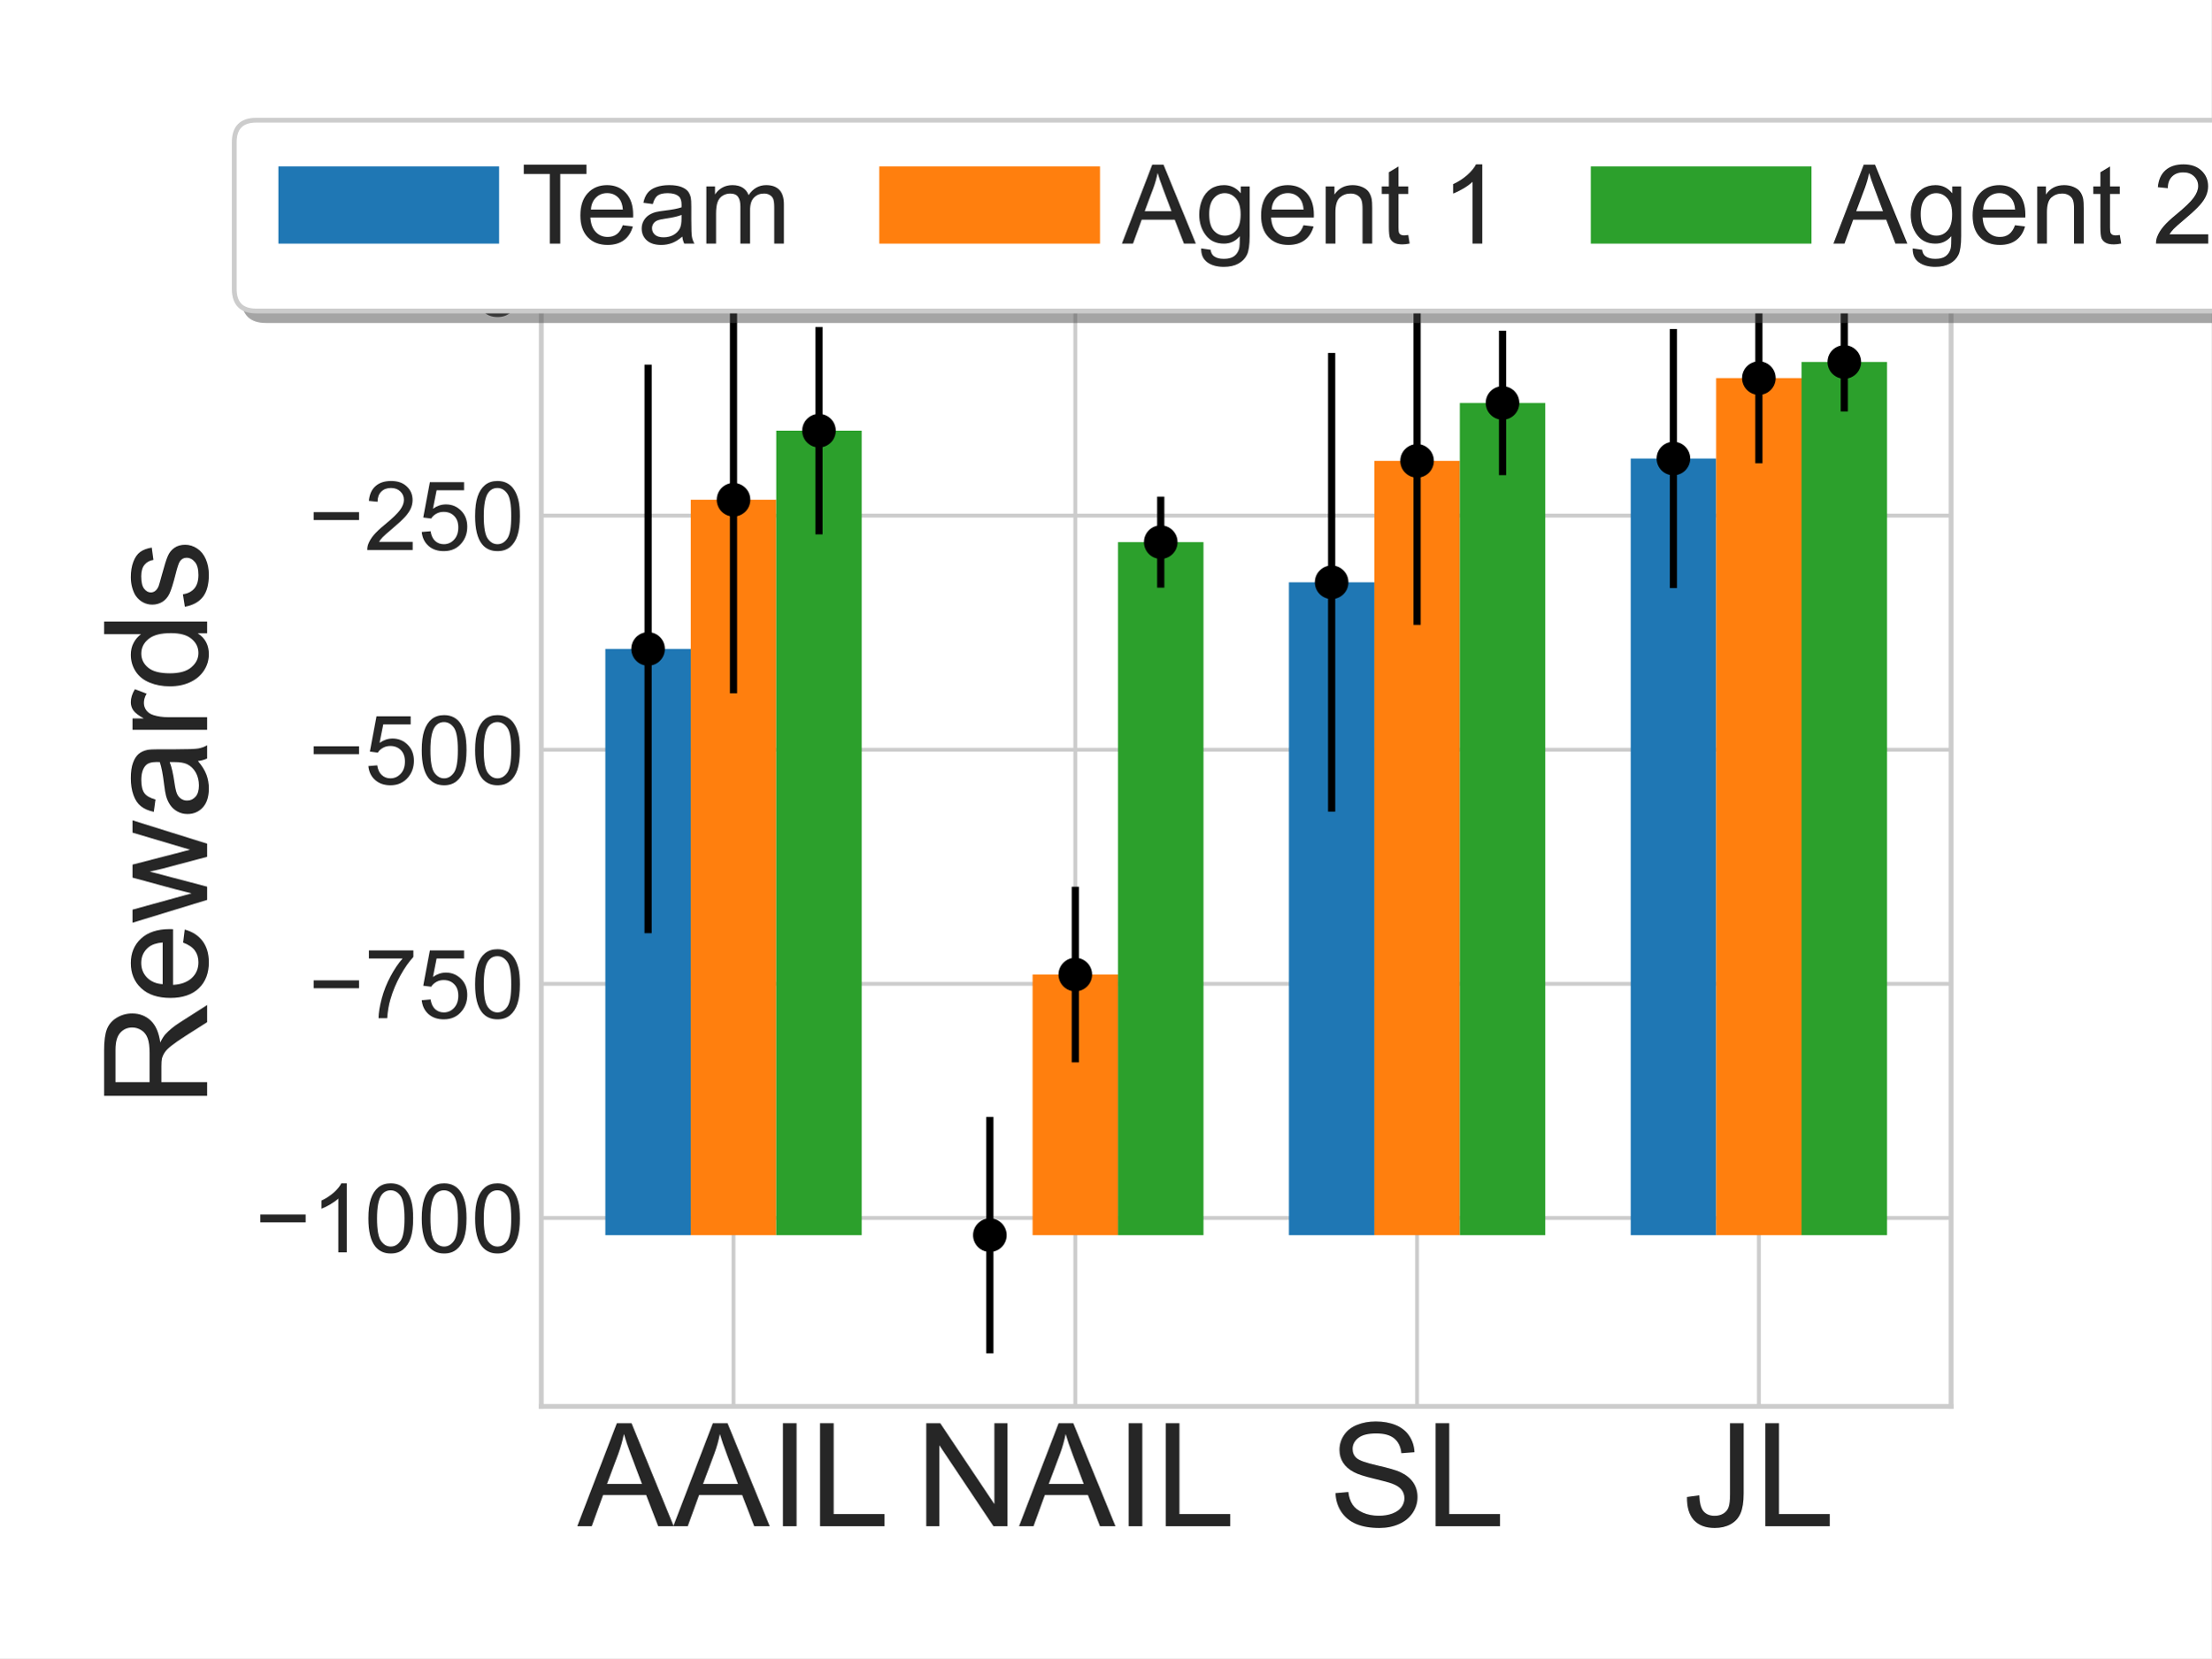
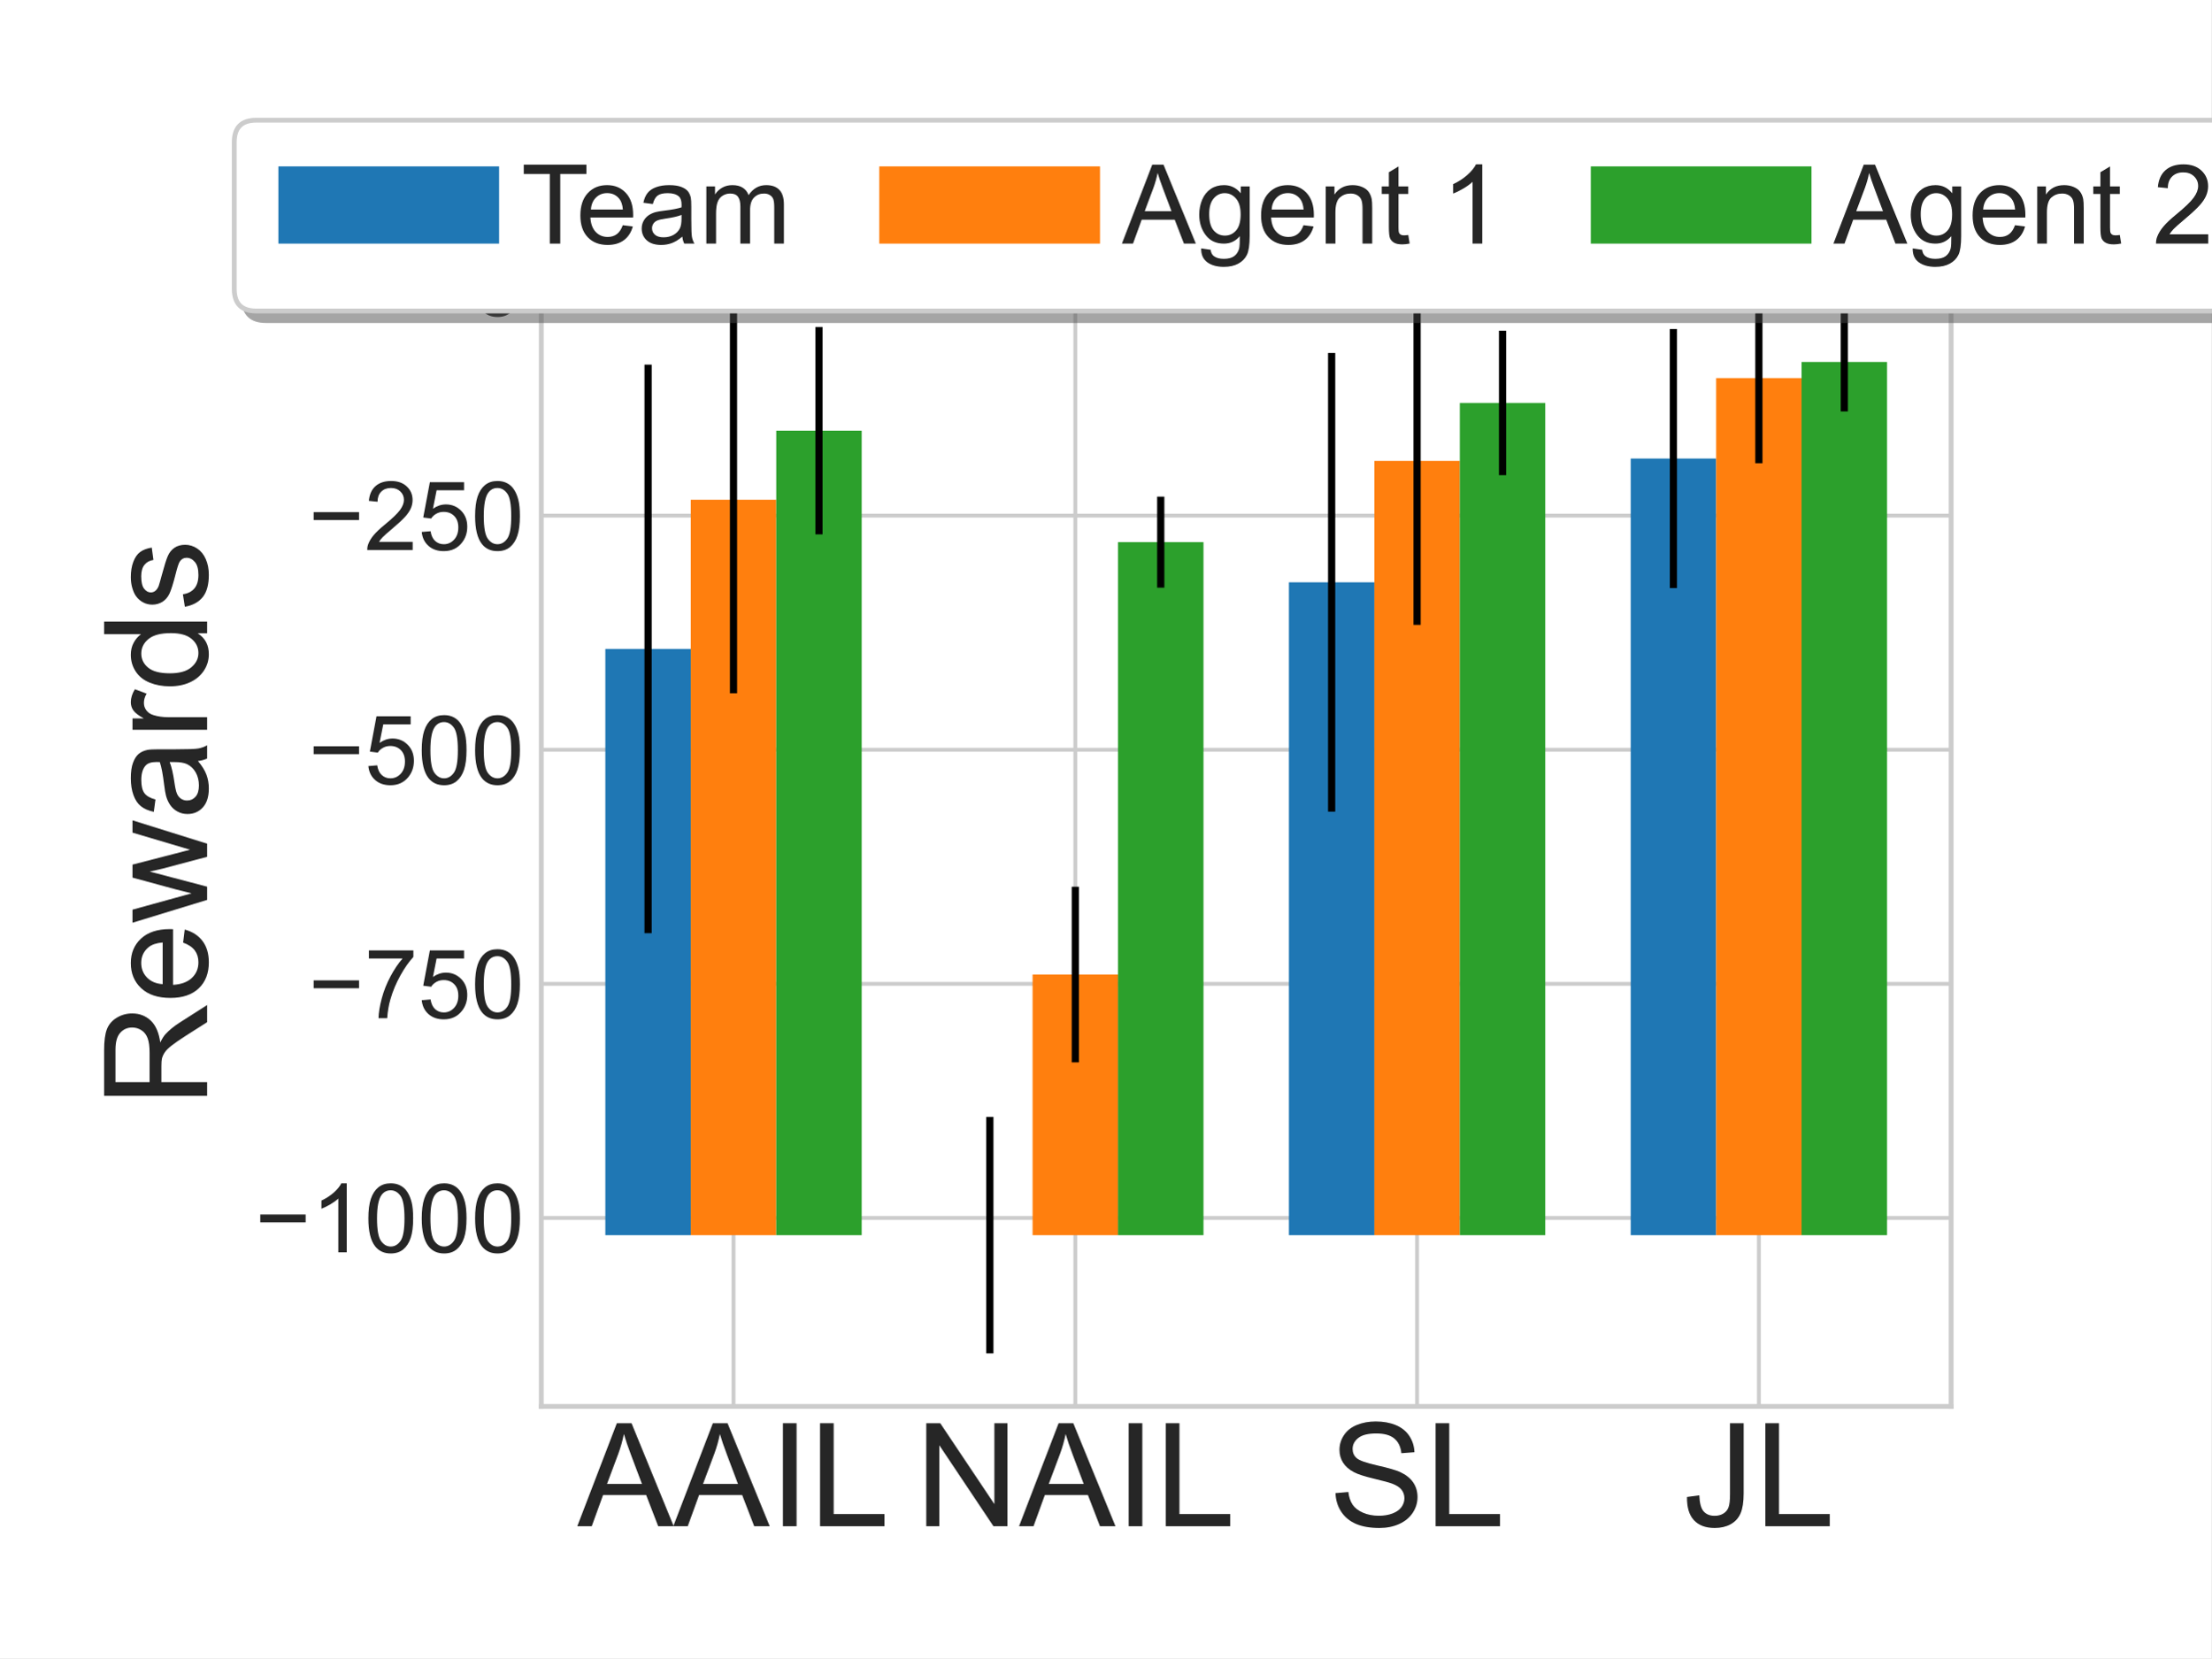
<svg xmlns="http://www.w3.org/2000/svg" xmlns:xlink="http://www.w3.org/1999/xlink" width="460.8pt" height="345.6pt" viewBox="0 0 460.8 345.6" version="1.1">
  <defs>
    <style type="text/css">*{stroke-linejoin: round; stroke-linecap: butt}</style>
  </defs>
  <g id="figure_1">
    <g id="patch_1">
      <path d="M 0 345.6  L 460.8 345.6  L 460.8 0  L 0 0  z " style="fill: #ffffff" />
    </g>
    <g id="axes_1">
      <g id="patch_2">
        <path d="M 112.8 293.14  L 406.62 293.14  L 406.62 50.017  L 112.8 50.017  z " style="fill: #ffffff" />
      </g>
      <g id="matplotlib.axis_1">
        <g id="xtick_1">
          <g id="line2d_1">
-             <path d="M 152.866 293.14  L 152.866 50.017  " clip-path="url(#pd63e39e39c)" style="fill: none; stroke: #cccccc; stroke-width: 0.8; stroke-linecap: round" />
+             <path d="M 152.866 293.14  L 152.866 50.017  " clip-path="url(#pb4d66518ff)" style="fill: none; stroke: #cccccc; stroke-width: 0.8; stroke-linecap: round" />
          </g>
          <g id="line2d_2" />
          <g id="text_1">
            <g style="fill: #262626" transform="translate(120.3468 318.1134)scale(0.3 -0.3)">
              <defs>
                <path id="ArialMT-41" d="M -9 0  L 1750 4581  L 2403 4581  L 4278 0  L 3588 0  L 3053 1388  L 1138 1388  L 634 0  L -9 0  z M 1313 1881  L 2866 1881  L 2388 3150  Q 2169 3728 2063 4100  Q 1975 3659 1816 3225  L 1313 1881  z " transform="scale(0.015625)" />
                <path id="ArialMT-49" d="M 597 0  L 597 4581  L 1203 4581  L 1203 0  L 597 0  z " transform="scale(0.015625)" />
                <path id="ArialMT-4c" d="M 469 0  L 469 4581  L 1075 4581  L 1075 541  L 3331 541  L 3331 0  L 469 0  z " transform="scale(0.015625)" />
              </defs>
              <use xlink:href="#ArialMT-41" />
              <use xlink:href="#ArialMT-41" x="66.699" />
              <use xlink:href="#ArialMT-49" x="133.398" />
              <use xlink:href="#ArialMT-4c" x="161.182" />
            </g>
          </g>
        </g>
        <g id="xtick_2">
          <g id="line2d_3">
-             <path d="M 224.095 293.14  L 224.095 50.017  " clip-path="url(#pd63e39e39c)" style="fill: none; stroke: #cccccc; stroke-width: 0.8; stroke-linecap: round" />
+             <path d="M 224.095 293.14  L 224.095 50.017  " clip-path="url(#pb4d66518ff)" style="fill: none; stroke: #cccccc; stroke-width: 0.8; stroke-linecap: round" />
          </g>
          <g id="line2d_4" />
          <g id="text_2">
            <g style="fill: #262626" transform="translate(190.7486 318.1134)scale(0.3 -0.3)">
              <defs>
                <path id="ArialMT-4e" d="M 488 0  L 488 4581  L 1109 4581  L 3516 984  L 3516 4581  L 4097 4581  L 4097 0  L 3475 0  L 1069 3600  L 1069 0  L 488 0  z " transform="scale(0.015625)" />
              </defs>
              <use xlink:href="#ArialMT-4e" />
              <use xlink:href="#ArialMT-41" x="72.217" />
              <use xlink:href="#ArialMT-49" x="138.916" />
              <use xlink:href="#ArialMT-4c" x="166.699" />
            </g>
          </g>
        </g>
        <g id="xtick_3">
          <g id="line2d_5">
-             <path d="M 295.325 293.14  L 295.325 50.017  " clip-path="url(#pd63e39e39c)" style="fill: none; stroke: #cccccc; stroke-width: 0.8; stroke-linecap: round" />
+             <path d="M 295.325 293.14  L 295.325 50.017  " clip-path="url(#pb4d66518ff)" style="fill: none; stroke: #cccccc; stroke-width: 0.8; stroke-linecap: round" />
          </g>
          <g id="line2d_6" />
          <g id="text_3">
            <g style="fill: #262626" transform="translate(276.9777 318.1134)scale(0.3 -0.3)">
              <defs>
                <path id="ArialMT-53" d="M 288 1472  L 859 1522  Q 900 1178 1048 958  Q 1197 738 1509 602  Q 1822 466 2213 466  Q 2559 466 2825 569  Q 3091 672 3220 851  Q 3350 1031 3350 1244  Q 3350 1459 3225 1620  Q 3100 1781 2813 1891  Q 2628 1963 1997 2114  Q 1366 2266 1113 2400  Q 784 2572 623 2826  Q 463 3081 463 3397  Q 463 3744 659 4045  Q 856 4347 1234 4503  Q 1613 4659 2075 4659  Q 2584 4659 2973 4495  Q 3363 4331 3572 4012  Q 3781 3694 3797 3291  L 3216 3247  Q 3169 3681 2898 3903  Q 2628 4125 2100 4125  Q 1550 4125 1298 3923  Q 1047 3722 1047 3438  Q 1047 3191 1225 3031  Q 1400 2872 2139 2705  Q 2878 2538 3153 2413  Q 3553 2228 3743 1945  Q 3934 1663 3934 1294  Q 3934 928 3725 604  Q 3516 281 3123 101  Q 2731 -78 2241 -78  Q 1619 -78 1198 103  Q 778 284 539 648  Q 300 1013 288 1472  z " transform="scale(0.015625)" />
              </defs>
              <use xlink:href="#ArialMT-53" />
              <use xlink:href="#ArialMT-4c" x="66.699" />
            </g>
          </g>
        </g>
        <g id="xtick_4">
          <g id="line2d_7">
-             <path d="M 366.554 293.14  L 366.554 50.017  " clip-path="url(#pd63e39e39c)" style="fill: none; stroke: #cccccc; stroke-width: 0.8; stroke-linecap: round" />
+             <path d="M 366.554 293.14  L 366.554 50.017  " clip-path="url(#pb4d66518ff)" style="fill: none; stroke: #cccccc; stroke-width: 0.8; stroke-linecap: round" />
          </g>
          <g id="line2d_8" />
          <g id="text_4">
            <g style="fill: #262626" transform="translate(350.7122 318.1134)scale(0.3 -0.3)">
              <defs>
                <path id="ArialMT-4a" d="M 184 1300  L 731 1375  Q 753 850 928 656  Q 1103 463 1413 463  Q 1641 463 1806 567  Q 1972 672 2034 851  Q 2097 1031 2097 1425  L 2097 4581  L 2703 4581  L 2703 1459  Q 2703 884 2564 568  Q 2425 253 2123 87  Q 1822 -78 1416 -78  Q 813 -78 492 269  Q 172 616 184 1300  z " transform="scale(0.015625)" />
              </defs>
              <use xlink:href="#ArialMT-4a" />
              <use xlink:href="#ArialMT-4c" x="50" />
            </g>
          </g>
        </g>
      </g>
      <g id="matplotlib.axis_2">
        <g id="ytick_1">
          <g id="line2d_9">
-             <path d="M 112.8 253.859  L 406.62 253.859  " clip-path="url(#pd63e39e39c)" style="fill: none; stroke: #cccccc; stroke-width: 0.8; stroke-linecap: round" />
+             <path d="M 112.8 253.859  L 406.62 253.859  " clip-path="url(#pb4d66518ff)" style="fill: none; stroke: #cccccc; stroke-width: 0.8; stroke-linecap: round" />
          </g>
          <g id="line2d_10" />
          <g id="text_5">
            <g style="fill: #262626" transform="translate(53.13125 261.0168)scale(0.2 -0.2)">
              <defs>
                <path id="ArialMT-2212" d="M 3381 1997  L 356 1997  L 356 2522  L 3381 2522  L 3381 1997  z " transform="scale(0.015625)" />
                <path id="ArialMT-31" d="M 2384 0  L 1822 0  L 1822 3584  Q 1619 3391 1289 3197  Q 959 3003 697 2906  L 697 3450  Q 1169 3672 1522 3987  Q 1875 4303 2022 4600  L 2384 4600  L 2384 0  z " transform="scale(0.015625)" />
                <path id="ArialMT-30" d="M 266 2259  Q 266 3072 433 3567  Q 600 4063 929 4331  Q 1259 4600 1759 4600  Q 2128 4600 2406 4451  Q 2684 4303 2865 4023  Q 3047 3744 3150 3342  Q 3253 2941 3253 2259  Q 3253 1453 3087 958  Q 2922 463 2592 192  Q 2263 -78 1759 -78  Q 1097 -78 719 397  Q 266 969 266 2259  z M 844 2259  Q 844 1131 1108 757  Q 1372 384 1759 384  Q 2147 384 2411 759  Q 2675 1134 2675 2259  Q 2675 3391 2411 3762  Q 2147 4134 1753 4134  Q 1366 4134 1134 3806  Q 844 3388 844 2259  z " transform="scale(0.015625)" />
              </defs>
              <use xlink:href="#ArialMT-2212" />
              <use xlink:href="#ArialMT-31" x="58.398" />
              <use xlink:href="#ArialMT-30" x="114.014" />
              <use xlink:href="#ArialMT-30" x="169.629" />
              <use xlink:href="#ArialMT-30" x="225.244" />
            </g>
          </g>
        </g>
        <g id="ytick_2">
          <g id="line2d_11">
-             <path d="M 112.8 205.063  L 406.62 205.063  " clip-path="url(#pd63e39e39c)" style="fill: none; stroke: #cccccc; stroke-width: 0.8; stroke-linecap: round" />
+             <path d="M 112.8 205.063  L 406.62 205.063  " clip-path="url(#pb4d66518ff)" style="fill: none; stroke: #cccccc; stroke-width: 0.8; stroke-linecap: round" />
          </g>
          <g id="line2d_12" />
          <g id="text_6">
            <g style="fill: #262626" transform="translate(64.25312 212.2208)scale(0.2 -0.2)">
              <defs>
                <path id="ArialMT-37" d="M 303 3981  L 303 4522  L 3269 4522  L 3269 4084  Q 2831 3619 2401 2847  Q 1972 2075 1738 1259  Q 1569 684 1522 0  L 944 0  Q 953 541 1156 1306  Q 1359 2072 1739 2783  Q 2119 3494 2547 3981  L 303 3981  z " transform="scale(0.015625)" />
                <path id="ArialMT-35" d="M 266 1200  L 856 1250  Q 922 819 1161 601  Q 1400 384 1738 384  Q 2144 384 2425 690  Q 2706 997 2706 1503  Q 2706 1984 2436 2262  Q 2166 2541 1728 2541  Q 1456 2541 1237 2417  Q 1019 2294 894 2097  L 366 2166  L 809 4519  L 3088 4519  L 3088 3981  L 1259 3981  L 1013 2750  Q 1425 3038 1878 3038  Q 2478 3038 2890 2622  Q 3303 2206 3303 1553  Q 3303 931 2941 478  Q 2500 -78 1738 -78  Q 1113 -78 717 272  Q 322 622 266 1200  z " transform="scale(0.015625)" />
              </defs>
              <use xlink:href="#ArialMT-2212" />
              <use xlink:href="#ArialMT-37" x="58.398" />
              <use xlink:href="#ArialMT-35" x="114.014" />
              <use xlink:href="#ArialMT-30" x="169.629" />
            </g>
          </g>
        </g>
        <g id="ytick_3">
          <g id="line2d_13">
-             <path d="M 112.8 156.267  L 406.62 156.267  " clip-path="url(#pd63e39e39c)" style="fill: none; stroke: #cccccc; stroke-width: 0.8; stroke-linecap: round" />
+             <path d="M 112.8 156.267  L 406.62 156.267  " clip-path="url(#pb4d66518ff)" style="fill: none; stroke: #cccccc; stroke-width: 0.8; stroke-linecap: round" />
          </g>
          <g id="line2d_14" />
          <g id="text_7">
            <g style="fill: #262626" transform="translate(64.25312 163.4248)scale(0.2 -0.2)">
              <use xlink:href="#ArialMT-2212" />
              <use xlink:href="#ArialMT-35" x="58.398" />
              <use xlink:href="#ArialMT-30" x="114.014" />
              <use xlink:href="#ArialMT-30" x="169.629" />
            </g>
          </g>
        </g>
        <g id="ytick_4">
          <g id="line2d_15">
-             <path d="M 112.8 107.471  L 406.62 107.471  " clip-path="url(#pd63e39e39c)" style="fill: none; stroke: #cccccc; stroke-width: 0.8; stroke-linecap: round" />
+             <path d="M 112.8 107.471  L 406.62 107.471  " clip-path="url(#pb4d66518ff)" style="fill: none; stroke: #cccccc; stroke-width: 0.8; stroke-linecap: round" />
          </g>
          <g id="line2d_16" />
          <g id="text_8">
            <g style="fill: #262626" transform="translate(64.25312 114.6289)scale(0.2 -0.2)">
              <defs>
                <path id="ArialMT-32" d="M 3222 541  L 3222 0  L 194 0  Q 188 203 259 391  Q 375 700 629 1000  Q 884 1300 1366 1694  Q 2113 2306 2375 2664  Q 2638 3022 2638 3341  Q 2638 3675 2398 3904  Q 2159 4134 1775 4134  Q 1369 4134 1125 3890  Q 881 3647 878 3216  L 300 3275  Q 359 3922 746 4261  Q 1134 4600 1788 4600  Q 2447 4600 2831 4234  Q 3216 3869 3216 3328  Q 3216 3053 3103 2787  Q 2991 2522 2730 2228  Q 2469 1934 1863 1422  Q 1356 997 1212 845  Q 1069 694 975 541  L 3222 541  z " transform="scale(0.015625)" />
              </defs>
              <use xlink:href="#ArialMT-2212" />
              <use xlink:href="#ArialMT-32" x="58.398" />
              <use xlink:href="#ArialMT-35" x="114.014" />
              <use xlink:href="#ArialMT-30" x="169.629" />
            </g>
          </g>
        </g>
        <g id="ytick_5">
          <g id="line2d_17">
-             <path d="M 112.8 58.675  L 406.62 58.675  " clip-path="url(#pd63e39e39c)" style="fill: none; stroke: #cccccc; stroke-width: 0.8; stroke-linecap: round" />
+             <path d="M 112.8 58.675  L 406.62 58.675  " clip-path="url(#pb4d66518ff)" style="fill: none; stroke: #cccccc; stroke-width: 0.8; stroke-linecap: round" />
          </g>
          <g id="line2d_18" />
          <g id="text_9">
            <g style="fill: #262626" transform="translate(98.17812 65.83293)scale(0.2 -0.2)">
              <use xlink:href="#ArialMT-30" />
            </g>
          </g>
        </g>
        <g id="text_10">
          <g style="fill: #262626" transform="translate(43.16875 230.7628)rotate(-90)scale(0.3 -0.3)">
            <defs>
              <path id="ArialMT-52" d="M 503 0  L 503 4581  L 2534 4581  Q 3147 4581 3465 4457  Q 3784 4334 3975 4021  Q 4166 3709 4166 3331  Q 4166 2844 3850 2509  Q 3534 2175 2875 2084  Q 3116 1969 3241 1856  Q 3506 1613 3744 1247  L 4541 0  L 3778 0  L 3172 953  Q 2906 1366 2734 1584  Q 2563 1803 2427 1890  Q 2291 1978 2150 2013  Q 2047 2034 1813 2034  L 1109 2034  L 1109 0  L 503 0  z M 1109 2559  L 2413 2559  Q 2828 2559 3062 2645  Q 3297 2731 3419 2920  Q 3541 3109 3541 3331  Q 3541 3656 3305 3865  Q 3069 4075 2559 4075  L 1109 4075  L 1109 2559  z " transform="scale(0.015625)" />
              <path id="ArialMT-65" d="M 2694 1069  L 3275 997  Q 3138 488 2766 206  Q 2394 -75 1816 -75  Q 1088 -75 661 373  Q 234 822 234 1631  Q 234 2469 665 2931  Q 1097 3394 1784 3394  Q 2450 3394 2872 2941  Q 3294 2488 3294 1666  Q 3294 1616 3291 1516  L 816 1516  Q 847 969 1125 678  Q 1403 388 1819 388  Q 2128 388 2347 550  Q 2566 713 2694 1069  z M 847 1978  L 2700 1978  Q 2663 2397 2488 2606  Q 2219 2931 1791 2931  Q 1403 2931 1139 2672  Q 875 2413 847 1978  z " transform="scale(0.015625)" />
              <path id="ArialMT-77" d="M 1034 0  L 19 3319  L 600 3319  L 1128 1403  L 1325 691  Q 1338 744 1497 1375  L 2025 3319  L 2603 3319  L 3100 1394  L 3266 759  L 3456 1400  L 4025 3319  L 4572 3319  L 3534 0  L 2950 0  L 2422 1988  L 2294 2553  L 1622 0  L 1034 0  z " transform="scale(0.015625)" />
              <path id="ArialMT-61" d="M 2588 409  Q 2275 144 1986 34  Q 1697 -75 1366 -75  Q 819 -75 525 192  Q 231 459 231 875  Q 231 1119 342 1320  Q 453 1522 633 1644  Q 813 1766 1038 1828  Q 1203 1872 1538 1913  Q 2219 1994 2541 2106  Q 2544 2222 2544 2253  Q 2544 2597 2384 2738  Q 2169 2928 1744 2928  Q 1347 2928 1158 2789  Q 969 2650 878 2297  L 328 2372  Q 403 2725 575 2942  Q 747 3159 1072 3276  Q 1397 3394 1825 3394  Q 2250 3394 2515 3294  Q 2781 3194 2906 3042  Q 3031 2891 3081 2659  Q 3109 2516 3109 2141  L 3109 1391  Q 3109 606 3145 398  Q 3181 191 3288 0  L 2700 0  Q 2613 175 2588 409  z M 2541 1666  Q 2234 1541 1622 1453  Q 1275 1403 1131 1340  Q 988 1278 909 1158  Q 831 1038 831 891  Q 831 666 1001 516  Q 1172 366 1500 366  Q 1825 366 2078 508  Q 2331 650 2450 897  Q 2541 1088 2541 1459  L 2541 1666  z " transform="scale(0.015625)" />
              <path id="ArialMT-72" d="M 416 0  L 416 3319  L 922 3319  L 922 2816  Q 1116 3169 1280 3281  Q 1444 3394 1641 3394  Q 1925 3394 2219 3213  L 2025 2691  Q 1819 2813 1613 2813  Q 1428 2813 1281 2702  Q 1134 2591 1072 2394  Q 978 2094 978 1738  L 978 0  L 416 0  z " transform="scale(0.015625)" />
              <path id="ArialMT-64" d="M 2575 0  L 2575 419  Q 2259 -75 1647 -75  Q 1250 -75 917 144  Q 584 363 401 755  Q 219 1147 219 1656  Q 219 2153 384 2558  Q 550 2963 881 3178  Q 1213 3394 1622 3394  Q 1922 3394 2156 3267  Q 2391 3141 2538 2938  L 2538 4581  L 3097 4581  L 3097 0  L 2575 0  z M 797 1656  Q 797 1019 1065 703  Q 1334 388 1700 388  Q 2069 388 2326 689  Q 2584 991 2584 1609  Q 2584 2291 2321 2609  Q 2059 2928 1675 2928  Q 1300 2928 1048 2622  Q 797 2316 797 1656  z " transform="scale(0.015625)" />
              <path id="ArialMT-73" d="M 197 991  L 753 1078  Q 800 744 1014 566  Q 1228 388 1613 388  Q 2000 388 2187 545  Q 2375 703 2375 916  Q 2375 1106 2209 1216  Q 2094 1291 1634 1406  Q 1016 1563 777 1677  Q 538 1791 414 1992  Q 291 2194 291 2438  Q 291 2659 392 2848  Q 494 3038 669 3163  Q 800 3259 1026 3326  Q 1253 3394 1513 3394  Q 1903 3394 2198 3281  Q 2494 3169 2634 2976  Q 2775 2784 2828 2463  L 2278 2388  Q 2241 2644 2061 2787  Q 1881 2931 1553 2931  Q 1166 2931 1000 2803  Q 834 2675 834 2503  Q 834 2394 903 2306  Q 972 2216 1119 2156  Q 1203 2125 1616 2013  Q 2213 1853 2448 1751  Q 2684 1650 2818 1456  Q 2953 1263 2953 975  Q 2953 694 2789 445  Q 2625 197 2315 61  Q 2006 -75 1616 -75  Q 969 -75 630 194  Q 291 463 197 991  z " transform="scale(0.015625)" />
            </defs>
            <use xlink:href="#ArialMT-52" />
            <use xlink:href="#ArialMT-65" x="72.217" />
            <use xlink:href="#ArialMT-77" x="127.832" />
            <use xlink:href="#ArialMT-61" x="200.049" />
            <use xlink:href="#ArialMT-72" x="255.664" />
            <use xlink:href="#ArialMT-64" x="288.965" />
            <use xlink:href="#ArialMT-73" x="344.58" />
          </g>
        </g>
      </g>
      <g id="patch_3">
-         <path d="M 126.155 257.449  L 143.963 257.449  L 143.963 135.255  L 126.155 135.255  z " clip-path="url(#pd63e39e39c)" style="fill: #1f77b4" />
+         <path d="M 126.155 257.449  L 143.963 257.449  L 143.963 135.255  L 126.155 135.255  z " clip-path="url(#pb4d66518ff)" style="fill: #1f77b4" />
      </g>
      <g id="patch_4">
-         <path d="M 197.385 257.449  L 215.192 257.449  L 215.192 257.449  L 197.385 257.449  z " clip-path="url(#pd63e39e39c)" style="fill: #1f77b4" />
+         <path d="M 197.385 257.449  L 215.192 257.449  L 215.192 257.449  L 197.385 257.449  z " clip-path="url(#pb4d66518ff)" style="fill: #1f77b4" />
      </g>
      <g id="patch_5">
-         <path d="M 268.614 257.449  L 286.421 257.449  L 286.421 121.37  L 268.614 121.37  z " clip-path="url(#pd63e39e39c)" style="fill: #1f77b4" />
+         <path d="M 268.614 257.449  L 286.421 257.449  L 286.421 121.37  L 268.614 121.37  z " clip-path="url(#pb4d66518ff)" style="fill: #1f77b4" />
      </g>
      <g id="patch_6">
-         <path d="M 339.843 257.449  L 357.65 257.449  L 357.65 95.574  L 339.843 95.574  z " clip-path="url(#pd63e39e39c)" style="fill: #1f77b4" />
+         <path d="M 339.843 257.449  L 357.65 257.449  L 357.65 95.574  L 339.843 95.574  z " clip-path="url(#pb4d66518ff)" style="fill: #1f77b4" />
      </g>
      <g id="patch_7">
-         <path d="M 143.963 257.449  L 161.77 257.449  L 161.77 104.163  L 143.963 104.163  z " clip-path="url(#pd63e39e39c)" style="fill: #ff7f0e" />
+         <path d="M 143.963 257.449  L 161.77 257.449  L 161.77 104.163  L 143.963 104.163  z " clip-path="url(#pb4d66518ff)" style="fill: #ff7f0e" />
      </g>
      <g id="patch_8">
-         <path d="M 215.192 257.449  L 232.999 257.449  L 232.999 203.128  L 215.192 203.128  z " clip-path="url(#pd63e39e39c)" style="fill: #ff7f0e" />
+         <path d="M 215.192 257.449  L 232.999 257.449  L 232.999 203.128  L 215.192 203.128  z " clip-path="url(#pb4d66518ff)" style="fill: #ff7f0e" />
      </g>
      <g id="patch_9">
-         <path d="M 286.421 257.449  L 304.228 257.449  L 304.228 96.062  L 286.421 96.062  z " clip-path="url(#pd63e39e39c)" style="fill: #ff7f0e" />
+         <path d="M 286.421 257.449  L 304.228 257.449  L 304.228 96.062  L 286.421 96.062  z " clip-path="url(#pb4d66518ff)" style="fill: #ff7f0e" />
      </g>
      <g id="patch_10">
-         <path d="M 357.65 257.449  L 375.457 257.449  L 375.457 78.805  L 357.65 78.805  z " clip-path="url(#pd63e39e39c)" style="fill: #ff7f0e" />
+         <path d="M 357.65 257.449  L 375.457 257.449  L 375.457 78.805  L 357.65 78.805  z " clip-path="url(#pb4d66518ff)" style="fill: #ff7f0e" />
      </g>
      <g id="patch_11">
-         <path d="M 161.77 257.449  L 179.577 257.449  L 179.577 89.767  L 161.77 89.767  z " clip-path="url(#pd63e39e39c)" style="fill: #2ca02c" />
+         <path d="M 161.77 257.449  L 179.577 257.449  L 179.577 89.767  L 161.77 89.767  z " clip-path="url(#pb4d66518ff)" style="fill: #2ca02c" />
      </g>
      <g id="patch_12">
-         <path d="M 232.999 257.449  L 250.806 257.449  L 250.806 112.996  L 232.999 112.996  z " clip-path="url(#pd63e39e39c)" style="fill: #2ca02c" />
+         <path d="M 232.999 257.449  L 250.806 257.449  L 250.806 112.996  L 232.999 112.996  z " clip-path="url(#pb4d66518ff)" style="fill: #2ca02c" />
      </g>
      <g id="patch_13">
-         <path d="M 304.228 257.449  L 322.035 257.449  L 322.035 83.984  L 304.228 83.984  z " clip-path="url(#pd63e39e39c)" style="fill: #2ca02c" />
+         <path d="M 304.228 257.449  L 322.035 257.449  L 322.035 83.984  L 304.228 83.984  z " clip-path="url(#pb4d66518ff)" style="fill: #2ca02c" />
      </g>
      <g id="patch_14">
-         <path d="M 375.457 257.449  L 393.265 257.449  L 393.265 75.444  L 375.457 75.444  z " clip-path="url(#pd63e39e39c)" style="fill: #2ca02c" />
+         <path d="M 375.457 257.449  L 393.265 257.449  L 393.265 75.444  L 375.457 75.444  z " clip-path="url(#pb4d66518ff)" style="fill: #2ca02c" />
      </g>
      <g id="LineCollection_1">
-         <path d="M 135.059 194.512  L 135.059 75.997  " clip-path="url(#pd63e39e39c)" style="fill: none; stroke: #000000; stroke-width: 1.5" />
-         <path d="M 206.288 282.089  L 206.288 232.808  " clip-path="url(#pd63e39e39c)" style="fill: none; stroke: #000000; stroke-width: 1.5" />
-         <path d="M 277.517 169.171  L 277.517 73.57  " clip-path="url(#pd63e39e39c)" style="fill: none; stroke: #000000; stroke-width: 1.5" />
-         <path d="M 348.746 122.572  L 348.746 68.575  " clip-path="url(#pd63e39e39c)" style="fill: none; stroke: #000000; stroke-width: 1.5" />
+         <path d="M 135.059 194.512  L 135.059 75.997  " clip-path="url(#pb4d66518ff)" style="fill: none; stroke: #000000; stroke-width: 1.5" />
+         <path d="M 206.288 282.089  L 206.288 232.808  " clip-path="url(#pb4d66518ff)" style="fill: none; stroke: #000000; stroke-width: 1.5" />
+         <path d="M 277.517 169.171  L 277.517 73.57  " clip-path="url(#pb4d66518ff)" style="fill: none; stroke: #000000; stroke-width: 1.5" />
+         <path d="M 348.746 122.572  L 348.746 68.575  " clip-path="url(#pb4d66518ff)" style="fill: none; stroke: #000000; stroke-width: 1.5" />
      </g>
      <g id="LineCollection_2">
-         <path d="M 152.866 144.492  L 152.866 63.834  " clip-path="url(#pd63e39e39c)" style="fill: none; stroke: #000000; stroke-width: 1.5" />
-         <path d="M 224.095 221.435  L 224.095 184.821  " clip-path="url(#pd63e39e39c)" style="fill: none; stroke: #000000; stroke-width: 1.5" />
-         <path d="M 295.325 130.237  L 295.325 61.886  " clip-path="url(#pd63e39e39c)" style="fill: none; stroke: #000000; stroke-width: 1.5" />
-         <path d="M 366.554 96.543  L 366.554 61.068  " clip-path="url(#pd63e39e39c)" style="fill: none; stroke: #000000; stroke-width: 1.5" />
+         <path d="M 152.866 144.492  L 152.866 63.834  " clip-path="url(#pb4d66518ff)" style="fill: none; stroke: #000000; stroke-width: 1.5" />
+         <path d="M 224.095 221.435  L 224.095 184.821  " clip-path="url(#pb4d66518ff)" style="fill: none; stroke: #000000; stroke-width: 1.5" />
+         <path d="M 295.325 130.237  L 295.325 61.886  " clip-path="url(#pb4d66518ff)" style="fill: none; stroke: #000000; stroke-width: 1.5" />
+         <path d="M 366.554 96.543  L 366.554 61.068  " clip-path="url(#pb4d66518ff)" style="fill: none; stroke: #000000; stroke-width: 1.5" />
      </g>
      <g id="LineCollection_3">
-         <path d="M 170.674 111.382  L 170.674 68.151  " clip-path="url(#pd63e39e39c)" style="fill: none; stroke: #000000; stroke-width: 1.5" />
-         <path d="M 241.903 122.481  L 241.903 103.511  " clip-path="url(#pd63e39e39c)" style="fill: none; stroke: #000000; stroke-width: 1.5" />
-         <path d="M 313.132 99.042  L 313.132 68.926  " clip-path="url(#pd63e39e39c)" style="fill: none; stroke: #000000; stroke-width: 1.5" />
-         <path d="M 384.361 85.752  L 384.361 65.135  " clip-path="url(#pd63e39e39c)" style="fill: none; stroke: #000000; stroke-width: 1.5" />
-       </g>
-       <g id="line2d_19">
-         <defs>
-           <path id="m8059c33040" d="M 0 3  C 0.796 3 1.559 2.684 2.121 2.121  C 2.684 1.559 3 0.796 3 0  C 3 -0.796 2.684 -1.559 2.121 -2.121  C 1.559 -2.684 0.796 -3 0 -3  C -0.796 -3 -1.559 -2.684 -2.121 -2.121  C -2.684 -1.559 -3 -0.796 -3 0  C -3 0.796 -2.684 1.559 -2.121 2.121  C -1.559 2.684 -0.796 3 0 3  z " style="stroke: #000000" />
-         </defs>
-         <g clip-path="url(#pd63e39e39c)">
-           <use xlink:href="#m8059c33040" x="135.059" y="135.255" style="stroke: #000000" />
-           <use xlink:href="#m8059c33040" x="206.288" y="257.449" style="stroke: #000000" />
-           <use xlink:href="#m8059c33040" x="277.517" y="121.37" style="stroke: #000000" />
-           <use xlink:href="#m8059c33040" x="348.746" y="95.574" style="stroke: #000000" />
-         </g>
-       </g>
-       <g id="line2d_20">
-         <g clip-path="url(#pd63e39e39c)">
-           <use xlink:href="#m8059c33040" x="152.866" y="104.163" style="stroke: #000000" />
-           <use xlink:href="#m8059c33040" x="224.095" y="203.128" style="stroke: #000000" />
-           <use xlink:href="#m8059c33040" x="295.325" y="96.062" style="stroke: #000000" />
-           <use xlink:href="#m8059c33040" x="366.554" y="78.805" style="stroke: #000000" />
-         </g>
-       </g>
-       <g id="line2d_21">
-         <g clip-path="url(#pd63e39e39c)">
-           <use xlink:href="#m8059c33040" x="170.674" y="89.767" style="stroke: #000000" />
-           <use xlink:href="#m8059c33040" x="241.903" y="112.996" style="stroke: #000000" />
-           <use xlink:href="#m8059c33040" x="313.132" y="83.984" style="stroke: #000000" />
-           <use xlink:href="#m8059c33040" x="384.361" y="75.444" style="stroke: #000000" />
-         </g>
+         <path d="M 170.674 111.382  L 170.674 68.151  " clip-path="url(#pb4d66518ff)" style="fill: none; stroke: #000000; stroke-width: 1.5" />
+         <path d="M 241.903 122.481  L 241.903 103.511  " clip-path="url(#pb4d66518ff)" style="fill: none; stroke: #000000; stroke-width: 1.5" />
+         <path d="M 313.132 99.042  L 313.132 68.926  " clip-path="url(#pb4d66518ff)" style="fill: none; stroke: #000000; stroke-width: 1.5" />
+         <path d="M 384.361 85.752  L 384.361 65.135  " clip-path="url(#pb4d66518ff)" style="fill: none; stroke: #000000; stroke-width: 1.5" />
      </g>
      <g id="patch_15">
        <path d="M 112.8 293.14  L 112.8 50.017  " style="fill: none; stroke: #cccccc; stroke-linejoin: miter; stroke-linecap: square" />
      </g>
      <g id="patch_16">
        <path d="M 406.62 293.14  L 406.62 50.017  " style="fill: none; stroke: #cccccc; stroke-linejoin: miter; stroke-linecap: square" />
      </g>
      <g id="patch_17">
        <path d="M 112.8 293.14  L 406.62 293.14  " style="fill: none; stroke: #cccccc; stroke-linejoin: miter; stroke-linecap: square" />
      </g>
      <g id="patch_18">
        <path d="M 112.8 50.017  L 406.62 50.017  " style="fill: none; stroke: #cccccc; stroke-linejoin: miter; stroke-linecap: square" />
      </g>
      <g id="legend_1">
        <g id="patch_19">
          <path d="M 55.414 66.82  L 468.006 66.82  Q 472.606 66.82 472.606 62.22  L 472.606 31.648  Q 472.606 27.048 468.006 27.048  L 55.414 27.048  Q 50.814 27.048 50.814 31.648  L 50.814 62.22  Q 50.814 66.82 55.414 66.82  z " style="fill: #4c4c4c; opacity: 0.5; stroke: #4c4c4c; stroke-linejoin: miter" />
        </g>
        <g id="patch_20">
          <path d="M 53.414 64.82  L 466.006 64.82  Q 470.606 64.82 470.606 60.22  L 470.606 29.648  Q 470.606 25.048 466.006 25.048  L 53.414 25.048  Q 48.814 25.048 48.814 29.648  L 48.814 60.22  Q 48.814 64.82 53.414 64.82  z " style="fill: #ffffff; stroke: #cccccc; stroke-linejoin: miter" />
        </g>
        <g id="patch_21">
          <path d="M 58.014 50.78  L 104.014 50.78  L 104.014 34.68  L 58.014 34.68  z " style="fill: #1f77b4" />
        </g>
        <g id="text_11">
          <g style="fill: #262626" transform="translate(108.6144 50.77957)scale(0.23 -0.23)">
            <defs>
              <path id="ArialMT-54" d="M 1659 0  L 1659 4041  L 150 4041  L 150 4581  L 3781 4581  L 3781 4041  L 2266 4041  L 2266 0  L 1659 0  z " transform="scale(0.015625)" />
              <path id="ArialMT-6d" d="M 422 0  L 422 3319  L 925 3319  L 925 2853  Q 1081 3097 1340 3245  Q 1600 3394 1931 3394  Q 2300 3394 2536 3241  Q 2772 3088 2869 2813  Q 3263 3394 3894 3394  Q 4388 3394 4653 3120  Q 4919 2847 4919 2278  L 4919 0  L 4359 0  L 4359 2091  Q 4359 2428 4304 2576  Q 4250 2725 4106 2815  Q 3963 2906 3769 2906  Q 3419 2906 3187 2673  Q 2956 2441 2956 1928  L 2956 0  L 2394 0  L 2394 2156  Q 2394 2531 2256 2718  Q 2119 2906 1806 2906  Q 1569 2906 1367 2781  Q 1166 2656 1075 2415  Q 984 2175 984 1722  L 984 0  L 422 0  z " transform="scale(0.015625)" />
            </defs>
            <use xlink:href="#ArialMT-54" />
            <use xlink:href="#ArialMT-65" x="49.959" />
            <use xlink:href="#ArialMT-61" x="105.574" />
            <use xlink:href="#ArialMT-6d" x="161.189" />
          </g>
        </g>
        <g id="patch_22">
          <path d="M 183.242 50.78  L 229.242 50.78  L 229.242 34.68  L 183.242 34.68  z " style="fill: #ff7f0e" />
        </g>
        <g id="text_12">
          <g style="fill: #262626" transform="translate(233.8422 50.77957)scale(0.23 -0.23)">
            <defs>
              <path id="ArialMT-67" d="M 319 -275  L 866 -356  Q 900 -609 1056 -725  Q 1266 -881 1628 -881  Q 2019 -881 2231 -725  Q 2444 -569 2519 -288  Q 2563 -116 2559 434  Q 2191 0 1641 0  Q 956 0 581 494  Q 206 988 206 1678  Q 206 2153 378 2554  Q 550 2956 876 3175  Q 1203 3394 1644 3394  Q 2231 3394 2613 2919  L 2613 3319  L 3131 3319  L 3131 450  Q 3131 -325 2973 -648  Q 2816 -972 2473 -1159  Q 2131 -1347 1631 -1347  Q 1038 -1347 672 -1080  Q 306 -813 319 -275  z M 784 1719  Q 784 1066 1043 766  Q 1303 466 1694 466  Q 2081 466 2343 764  Q 2606 1063 2606 1700  Q 2606 2309 2336 2618  Q 2066 2928 1684 2928  Q 1309 2928 1046 2623  Q 784 2319 784 1719  z " transform="scale(0.015625)" />
              <path id="ArialMT-6e" d="M 422 0  L 422 3319  L 928 3319  L 928 2847  Q 1294 3394 1984 3394  Q 2284 3394 2536 3286  Q 2788 3178 2913 3003  Q 3038 2828 3088 2588  Q 3119 2431 3119 2041  L 3119 0  L 2556 0  L 2556 2019  Q 2556 2363 2490 2533  Q 2425 2703 2258 2804  Q 2091 2906 1866 2906  Q 1506 2906 1245 2678  Q 984 2450 984 1813  L 984 0  L 422 0  z " transform="scale(0.015625)" />
              <path id="ArialMT-74" d="M 1650 503  L 1731 6  Q 1494 -44 1306 -44  Q 1000 -44 831 53  Q 663 150 594 308  Q 525 466 525 972  L 525 2881  L 113 2881  L 113 3319  L 525 3319  L 525 4141  L 1084 4478  L 1084 3319  L 1650 3319  L 1650 2881  L 1084 2881  L 1084 941  Q 1084 700 1114 631  Q 1144 563 1211 522  Q 1278 481 1403 481  Q 1497 481 1650 503  z " transform="scale(0.015625)" />
              <path id="ArialMT-20" transform="scale(0.015625)" />
            </defs>
            <use xlink:href="#ArialMT-41" />
            <use xlink:href="#ArialMT-67" x="66.699" />
            <use xlink:href="#ArialMT-65" x="122.314" />
            <use xlink:href="#ArialMT-6e" x="177.93" />
            <use xlink:href="#ArialMT-74" x="233.545" />
            <use xlink:href="#ArialMT-20" x="261.328" />
            <use xlink:href="#ArialMT-31" x="289.111" />
          </g>
        </g>
        <g id="patch_23">
          <path d="M 331.524 50.78  L 377.524 50.78  L 377.524 34.68  L 331.524 34.68  z " style="fill: #2ca02c" />
        </g>
        <g id="text_13">
          <g style="fill: #262626" transform="translate(382.1239 50.77957)scale(0.23 -0.23)">
            <use xlink:href="#ArialMT-41" />
            <use xlink:href="#ArialMT-67" x="66.699" />
            <use xlink:href="#ArialMT-65" x="122.314" />
            <use xlink:href="#ArialMT-6e" x="177.93" />
            <use xlink:href="#ArialMT-74" x="233.545" />
            <use xlink:href="#ArialMT-20" x="261.328" />
            <use xlink:href="#ArialMT-32" x="289.111" />
          </g>
        </g>
      </g>
    </g>
  </g>
  <defs>
-     <clipPath id="pd63e39e39c">
+     <clipPath id="pb4d66518ff">
      <rect x="112.8" y="50.017" width="293.82" height="243.123" />
    </clipPath>
  </defs>
</svg>
